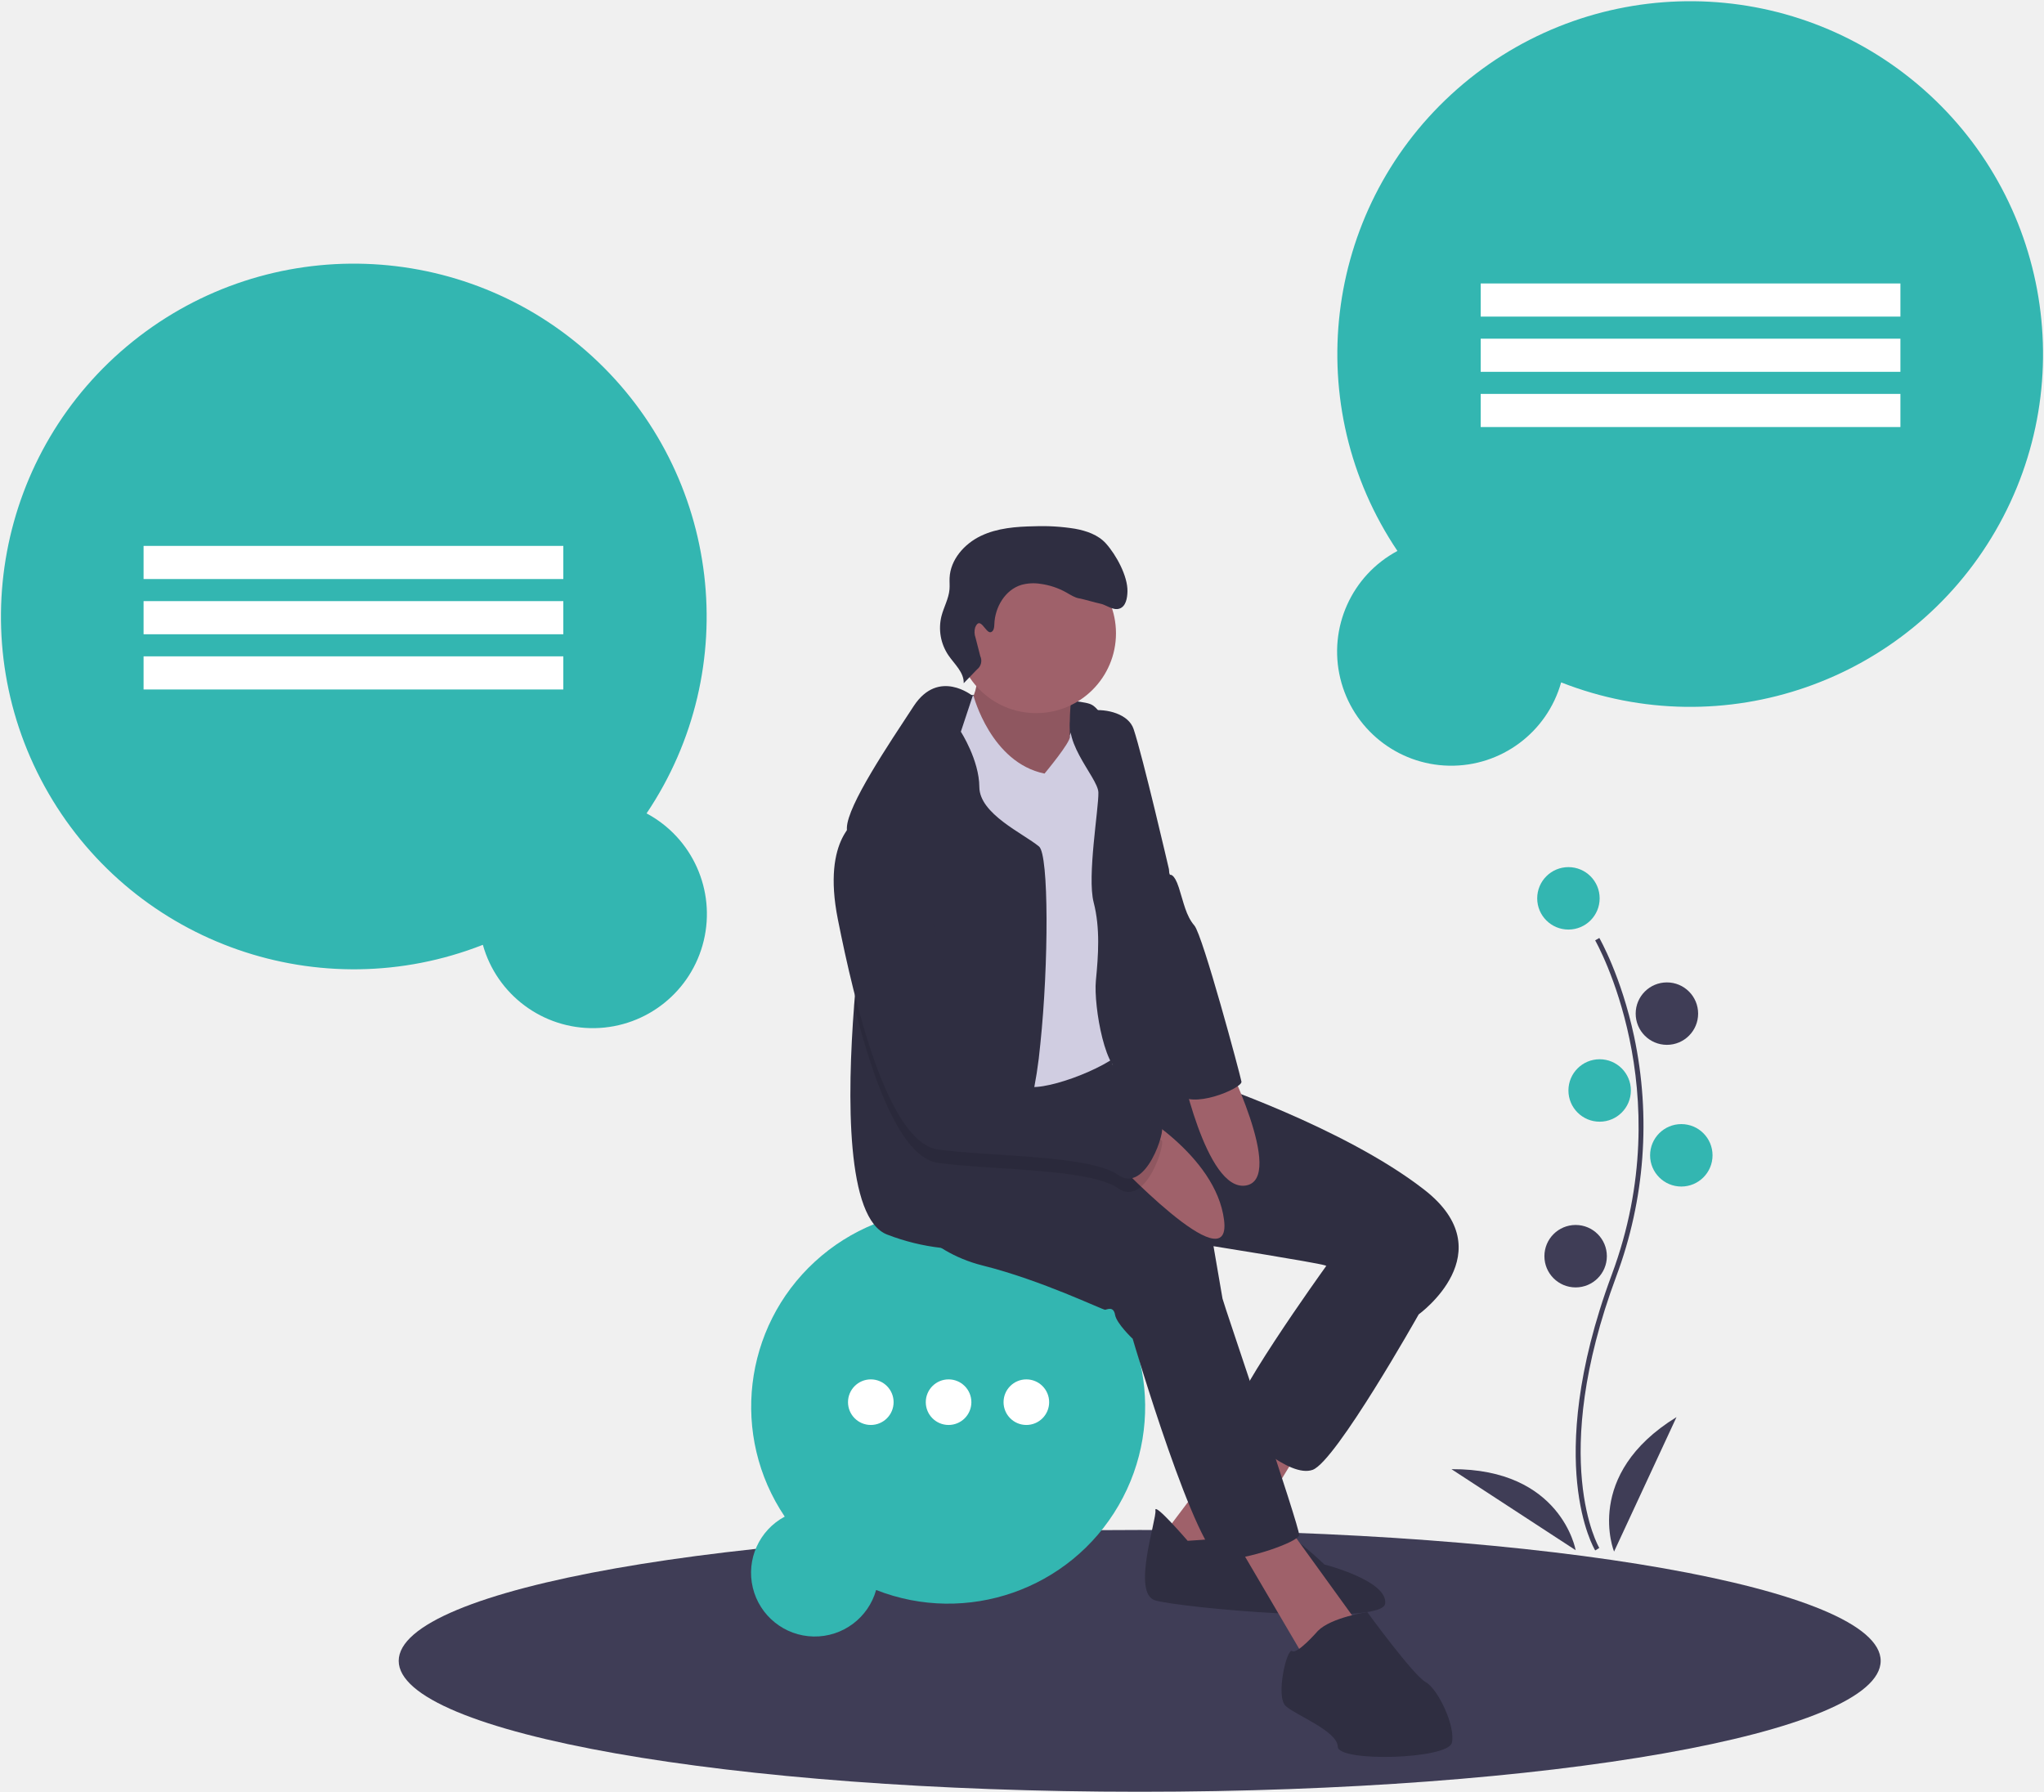
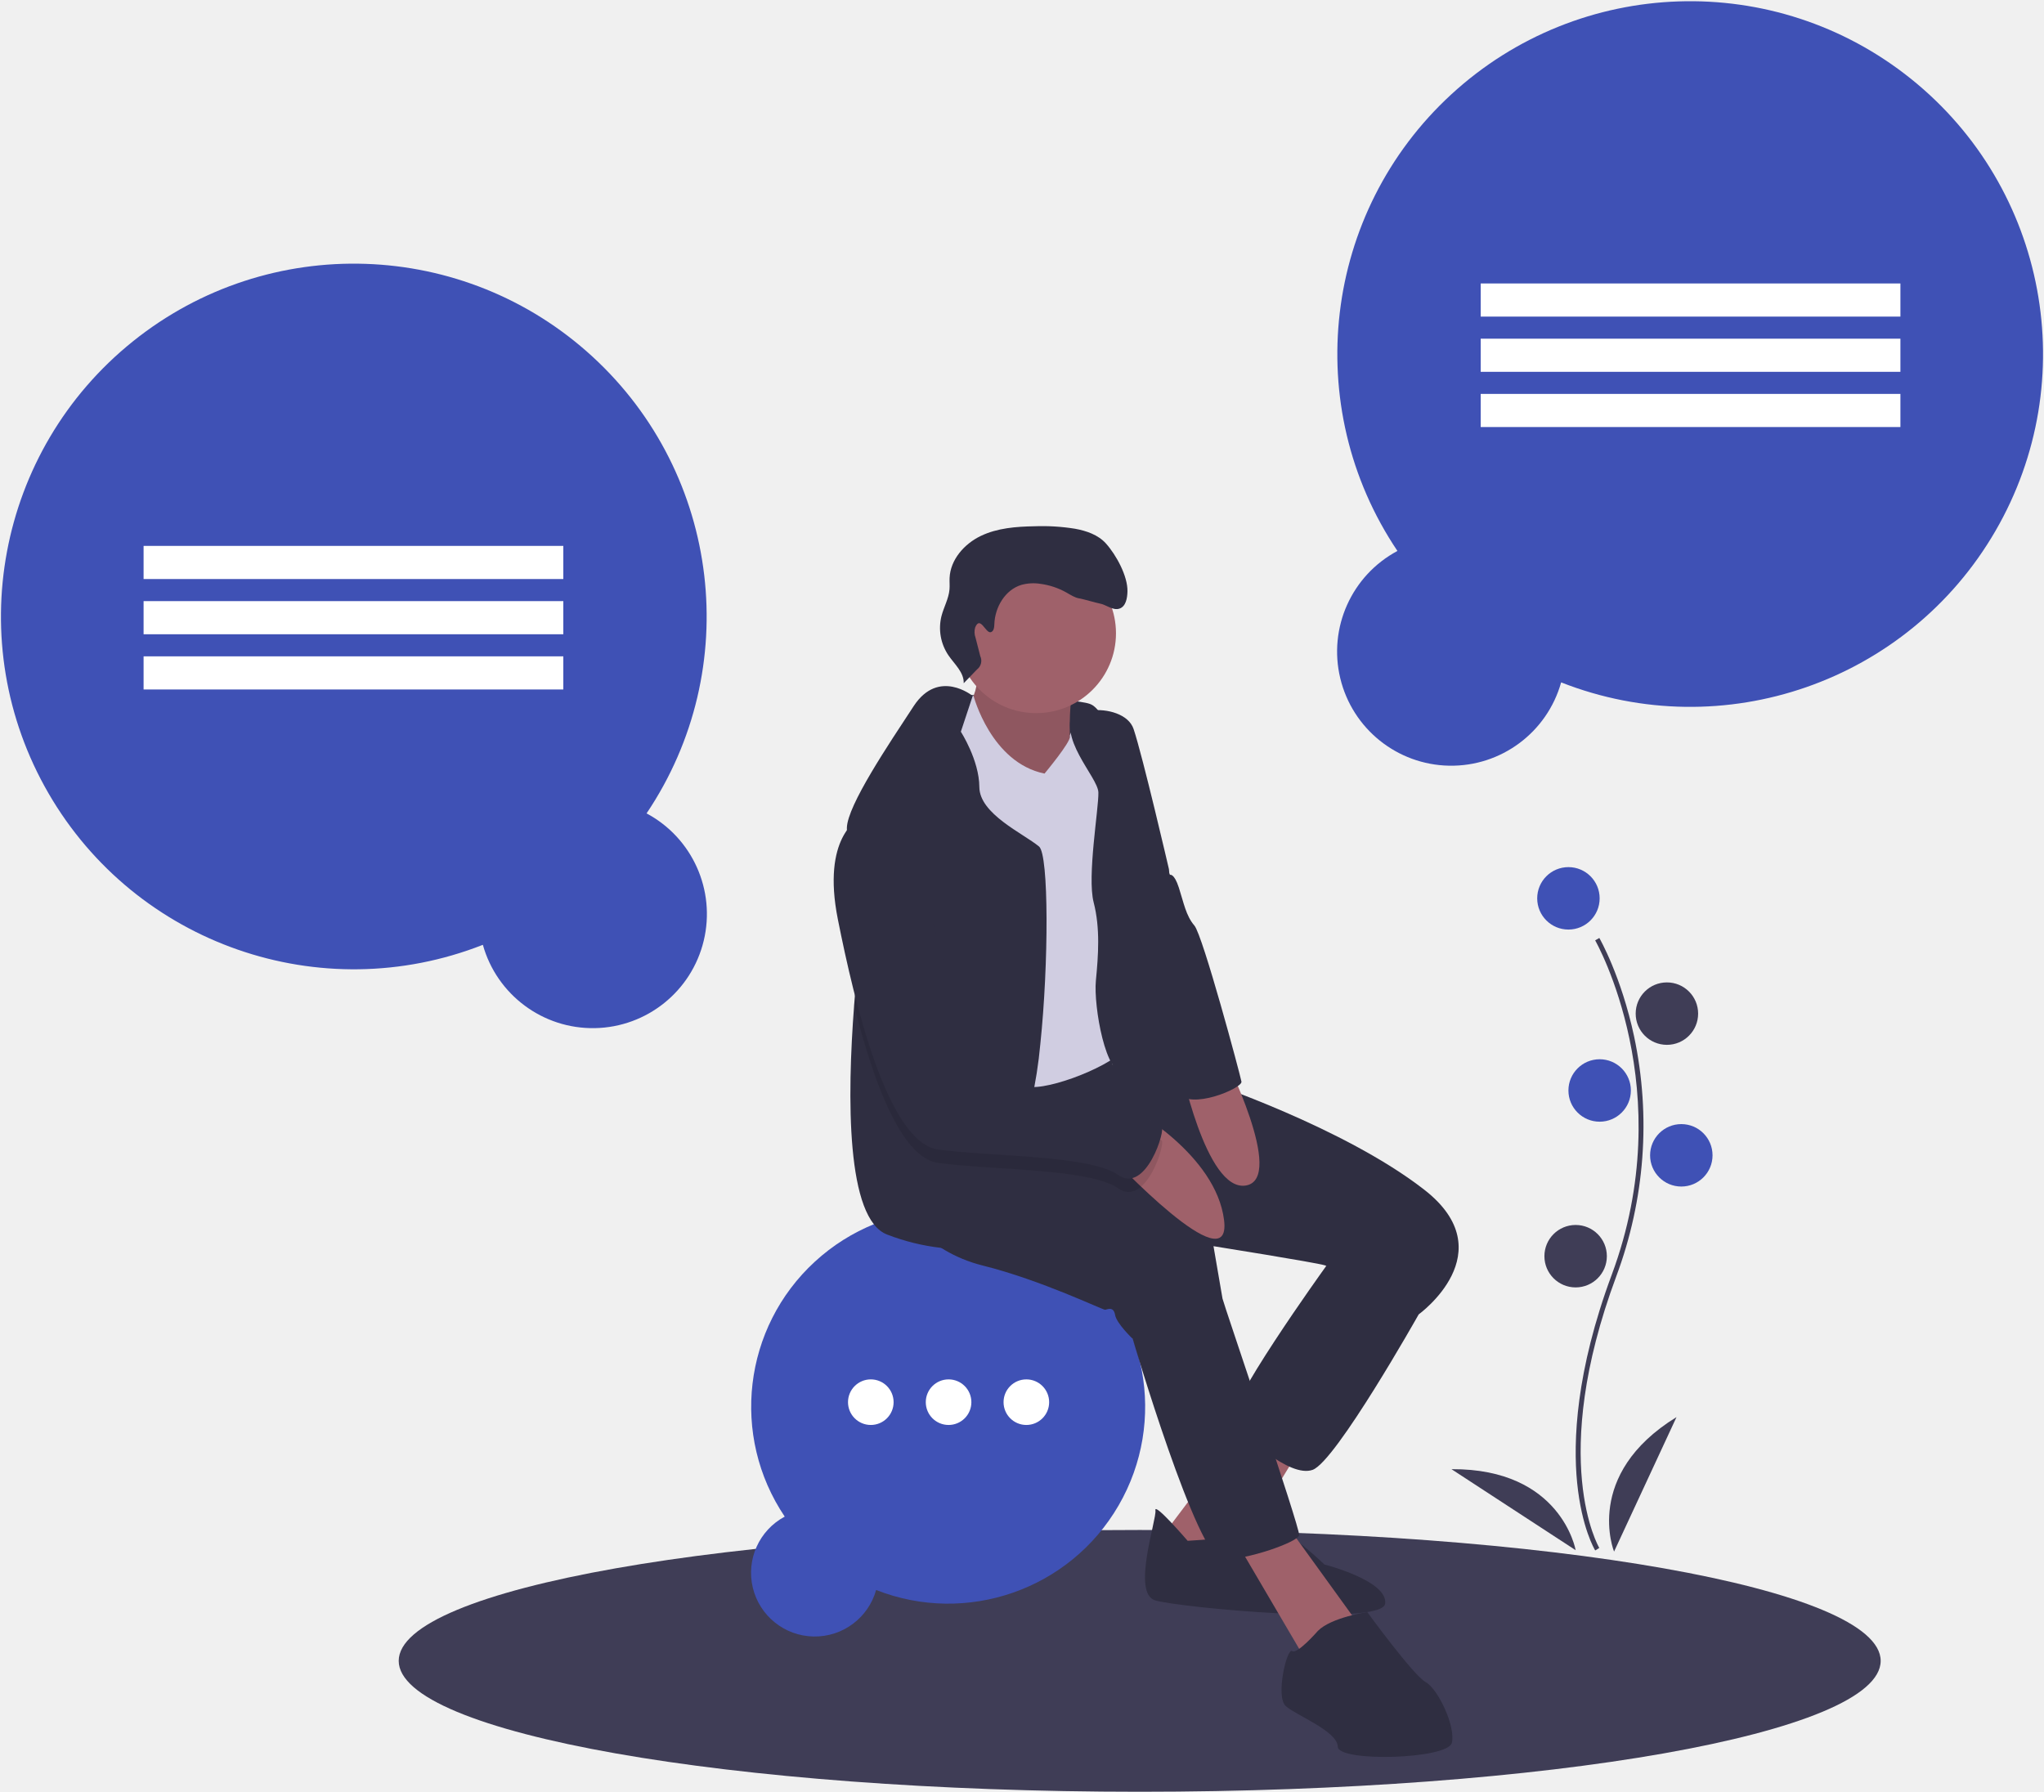
<svg xmlns="http://www.w3.org/2000/svg" data-name="Layer 1" width="851" height="746.054" viewBox="0 0 851 746.054">
  <ellipse cx="474.5" cy="691.554" rx="308.5" ry="54.5" fill="#3f3d56" />
-   <path d="M443.693,415.653A146.9,146.9,0,1,0,375.535,470.378a47.518,47.518,0,1,0,68.159-54.725Z" transform="translate(-174.5 -76.9729)" fill="#33b6b1" />
+   <path d="M443.693,415.653A146.9,146.9,0,1,0,375.535,470.378a47.518,47.518,0,1,0,68.159-54.725Z" transform="translate(-174.5 -76.9729)" fill="#3f51b5" />
  <rect x="59.782" y="227.304" width="174.746" height="13.796" fill="#fff" />
  <rect x="59.782" y="250.297" width="174.746" height="13.796" fill="#fff" />
  <rect x="59.782" y="273.29" width="174.746" height="13.796" fill="#fff" />
-   <path d="M756.307,306.379a146.9,146.9,0,1,1,68.159,54.725,47.518,47.518,0,1,1-68.159-54.725Z" transform="translate(-174.5 -76.9729)" fill="#33b6b1" />
+   <path d="M756.307,306.379a146.9,146.9,0,1,1,68.159,54.725,47.518,47.518,0,1,1-68.159-54.725Z" transform="translate(-174.5 -76.9729)" fill="#3f51b5" />
  <rect x="790.973" y="195.003" width="174.746" height="13.796" transform="translate(1582.191 326.829) rotate(-180)" fill="#fff" />
  <rect x="790.973" y="217.996" width="174.746" height="13.796" transform="translate(1582.191 372.8147) rotate(-180)" fill="#fff" />
  <rect x="790.973" y="240.989" width="174.746" height="13.796" transform="translate(1582.191 418.8005) rotate(-180)" fill="#fff" />
-   <path d="M501.213,708.464a82.013,82.013,0,1,1,38.052,30.553,26.529,26.529,0,1,1-38.052-30.553Z" transform="translate(-174.5 -76.9729)" fill="#33b6b1" />
+   <path d="M501.213,708.464a82.013,82.013,0,1,1,38.052,30.553,26.529,26.529,0,1,1-38.052-30.553Z" transform="translate(-174.5 -76.9729)" fill="#3f51b5" />
  <circle cx="362.551" cy="583.84" r="9.491" fill="#fff" />
  <circle cx="394.932" cy="583.84" r="9.491" fill="#fff" />
  <circle cx="427.312" cy="583.84" r="9.491" fill="#fff" />
  <path d="M578.936,366.381s42.346,1.151,49.34,3.696,10.121,20.74,10.121,20.74l-32.879,10.334-24.592-1.393-18.508,1.308L572.753,374Z" transform="translate(-174.5 -76.9729)" fill="#2f2e41" />
  <path d="M580.763,352.486s2.786,10.761-3.397,18.38S603.947,405.635,603.947,405.635l17.285-2.971s-3.81-33.064,1.308-41.437S580.763,352.486,580.763,352.486Z" transform="translate(-174.5 -76.9729)" fill="#9f616a" />
  <path d="M580.763,352.486s2.786,10.761-3.397,18.38S603.947,405.635,603.947,405.635l17.285-2.971s-3.81-33.064,1.308-41.437S580.763,352.486,580.763,352.486Z" transform="translate(-174.5 -76.9729)" opacity="0.1" />
  <polygon points="521.22 590.132 483.081 640.709 509.109 655.905 544.931 597.296 521.22 590.132" fill="#9f616a" />
  <path d="M668.968,718.535s-14.044-16.319-13.419-12.68-9.993,34.5-.114,37.485,94.601,10.903,95.766,1.336S725.927,728.414,725.927,728.414s-15.708-15.096-19.19-13.561S668.968,718.535,668.968,718.535Z" transform="translate(-174.5 -76.9729)" fill="#2f2e41" />
  <polygon points="512.663 638.435 543.126 690.333 566.125 677.014 535.407 634.525 512.663 638.435" fill="#9f616a" />
  <path d="M735.252,591.936l-9.041,12.793s-43.1,59.859-38.522,64.692,23.64,23.099,33.334,19.56S765.16,624.261,765.16,624.261l-8.984-35.921Z" transform="translate(-174.5 -76.9729)" fill="#2f2e41" />
  <path d="M549.59,579.826s9.652,18.01,34.116,24.108,50.023,18.565,50.932,18.408,3.483-1.535,4.108,2.104,7.335,9.979,7.335,9.979,27.023,91.829,37.343,91.928,31.529-7.292,31.969-10.178-31.6-96.662-31.913-98.481L679.728,595.86s42.375,6.766,46.327,7.96S765.16,624.261,765.16,624.261s35.836-25.829,2.317-51.913-91.132-45.218-91.132-45.218l-20.669-5.814-18.013-1.075-2.652-10.171-42.662,2.461-44.521,18.892Z" transform="translate(-174.5 -76.9729)" fill="#2f2e41" />
  <circle cx="431.395" cy="263.7" r="33.232" fill="#9f616a" />
  <path d="M575.83,367.383l3.997-.687s7.219,27.795,29.551,32.386c0,0,11.019-13.2,10.549-15.428s8.727-14.111,13.617-7.458-1.194,123.841,2.914,125.945,12.921,4.336,5.828,12.111-35.267,18.238-41.508,14.627-18.991-34.201-24.507-44.493-14.343-45.303-14.343-45.303-11.273-38.338-4.336-47.023S575.83,367.383,575.83,367.383Z" transform="translate(-174.5 -76.9729)" fill="#d0cde1" />
  <path d="M607.635,511.654a189.572,189.572,0,0,1-3.807,24.268c-1.63,6.508-3.527,10.437-5.693,10.27-5.526-.413-8.037,7.691-9.332,17.035-1.384,9.913-1.384,21.221-2.143,25.217-1.005,5.28-7.434,9.31-20.283,8.127a90.659,90.659,0,0,1-22.348-5.481c-17.347-6.307-16.834-57.455-13.931-95.409,1.775-23.263,4.443-41.582,4.443-41.582s-5.269-15.717-6.954-26.49a35.211,35.211,0,0,1-.502-5.95c.257-9.41,17.436-34.839,27.818-50.679,10.393-15.84,24.57-4.22,24.57-4.22l-4.934,14.891s7.647,11.799,7.702,23.029,18.307,19.334,24.86,24.77C611.218,432.866,611.117,478.466,607.635,511.654Z" transform="translate(-174.5 -76.9729)" fill="#2f2e41" />
  <path d="M622.064,372.081s1.198,1.416,6.681.725c6.576-.828,15.618,1.447,17.719,7.726,3.852,11.514,14.713,58.352,14.713,58.352s4.521,53.548,6.553,65.375,1.024,22.303,3.028,28.515-19.787-11.585-27.819-9.268-13.192-27.705-12.182-38.181,1.862-21.863-.924-32.623,2.153-39.24,1.969-45.765S614.092,383.967,622.064,372.081Z" transform="translate(-174.5 -76.9729)" fill="#2f2e41" />
  <path d="M645.578,538.507s35.186,19.196,38.553,46.518S637.069,558.57,637.069,558.57Z" transform="translate(-174.5 -76.9729)" fill="#9f616a" />
  <path d="M665.664,519.132s10.782,54.345,27.577,51.458-9.382-54.585-9.382-54.585Z" transform="translate(-174.5 -76.9729)" fill="#9f616a" />
  <path d="M723.184,756.048s-8.6,9.908-10.732,8.401-7.036,19.005-2.615,22.929,21.45,10.363,21.635,16.887,45.857,5.231,47.492-1.606-5.729-22.431-10.903-25.288-24.306-29.155-24.306-29.155S728.77,750.405,723.184,756.048Z" transform="translate(-174.5 -76.9729)" fill="#2f2e41" />
  <path d="M639.973,571.743c-8.16-5.76-30.943-7.189-51.171-8.517-8.874-.569-17.258-1.127-23.699-2.032-6.207-.86-11.788-6.53-16.744-14.981-7.513-12.804-13.585-32.004-18.262-50.534,1.775-23.263,4.443-41.582,4.443-41.582s-5.269-15.717-6.954-26.49a14.176,14.176,0,0,1,4.487-4.041c21.455-9.209,41.939,81.422,44.54,95.644.045.234.078.458.112.647,1.261,7.323,14.891,13.585,27.103,16.063,7.524,1.529,14.523,1.63,17.749-.357,8.473-5.202,34.527,15.617,36.503,16.209C660.055,552.376,651.694,580.037,639.973,571.743Z" transform="translate(-174.5 -76.9729)" opacity="0.1" />
  <path d="M532.077,417.988s-15.594,7.363-8.742,41.778,20.655,92.923,41.764,95.851,63.143,2.26,74.87,10.547,20.086-19.375,18.11-19.972-28.032-21.408-36.504-16.205-42.815-3.881-44.848-15.707S553.882,408.621,532.077,417.988Z" transform="translate(-174.5 -76.9729)" fill="#2f2e41" />
  <path d="M644.446,401.484l17.138,39.767s1.725-.861,3.73,5.351,2.943,11.67,6.454,15.75,19.134,62.276,19.603,65.005-21.577,12.138-26.503,4.555S644.446,401.484,644.446,401.484Z" transform="translate(-174.5 -76.9729)" fill="#2f2e41" />
  <path d="M586.988,340.21c1.274-.34,1.461-2.031,1.503-3.348.229-7.055,4.477-14.295,11.231-16.349a18.881,18.881,0,0,1,7.959-.438,30.145,30.145,0,0,1,10.778,3.596c1.759.989,3.484,2.18,5.48,2.482,1.318.2,7.023,1.858,8.335,2.092,2.885.513,5.566,3.094,8.334,2.134,2.648-.919,3.235-4.348,3.299-7.15.146-6.385-4.701-15.221-8.97-19.971-3.24-3.604-8.118-5.268-12.886-6.133a85.79,85.79,0,0,0-16.853-1.025c-7.631.136-15.474.725-22.355,4.027s-12.661,9.873-12.991,17.499c-.069,1.588.095,3.183-.038,4.768-.326,3.865-2.378,7.356-3.341,11.113a20.335,20.335,0,0,0,2.84,16.25c2.554,3.758,6.568,7.157,6.42,11.699l5.537-5.737a4.547,4.547,0,0,0,1.352-5.556l-1.96-7.645a6.898,6.898,0,0,1-.17-4.255C582.593,333.07,584.865,340.777,586.988,340.21Z" transform="translate(-174.5 -76.9729)" fill="#2f2e41" />
  <path d="M838.646,722.549c-.229-.375-5.641-9.41-7.517-28.172-1.721-17.213-.614-46.227,14.433-86.698,28.506-76.671-6.569-138.533-6.928-139.149l1.73-1.004c.091.156,9.142,15.929,14.488,41.044a179.061,179.061,0,0,1-7.416,99.807c-28.457,76.54-7.301,112.773-7.084,113.131Z" transform="translate(-174.5 -76.9729)" fill="#3f3d56" />
-   <circle cx="653" cy="374.054" r="13" fill="#33b6b1" />
+   <circle cx="653" cy="374.054" r="13" fill="#3f51b5" />
  <circle cx="694" cy="422.054" r="13" fill="#3f3d56" />
-   <circle cx="666" cy="454.054" r="13" fill="#33b6b1" />
-   <circle cx="700" cy="481.054" r="13" fill="#33b6b1" />
+   <circle cx="666" cy="454.054" r="13" fill="#3f51b5" />
+   <circle cx="700" cy="481.054" r="13" fill="#3f51b5" />
  <circle cx="656" cy="523.054" r="13" fill="#3f3d56" />
  <path d="M846.5,723.027s-13-32,26-56Z" transform="translate(-174.5 -76.9729)" fill="#3f3d56" />
  <path d="M830.512,722.447s-5.916-34.029-51.709-33.738Z" transform="translate(-174.5 -76.9729)" fill="#3f3d56" />
</svg>
